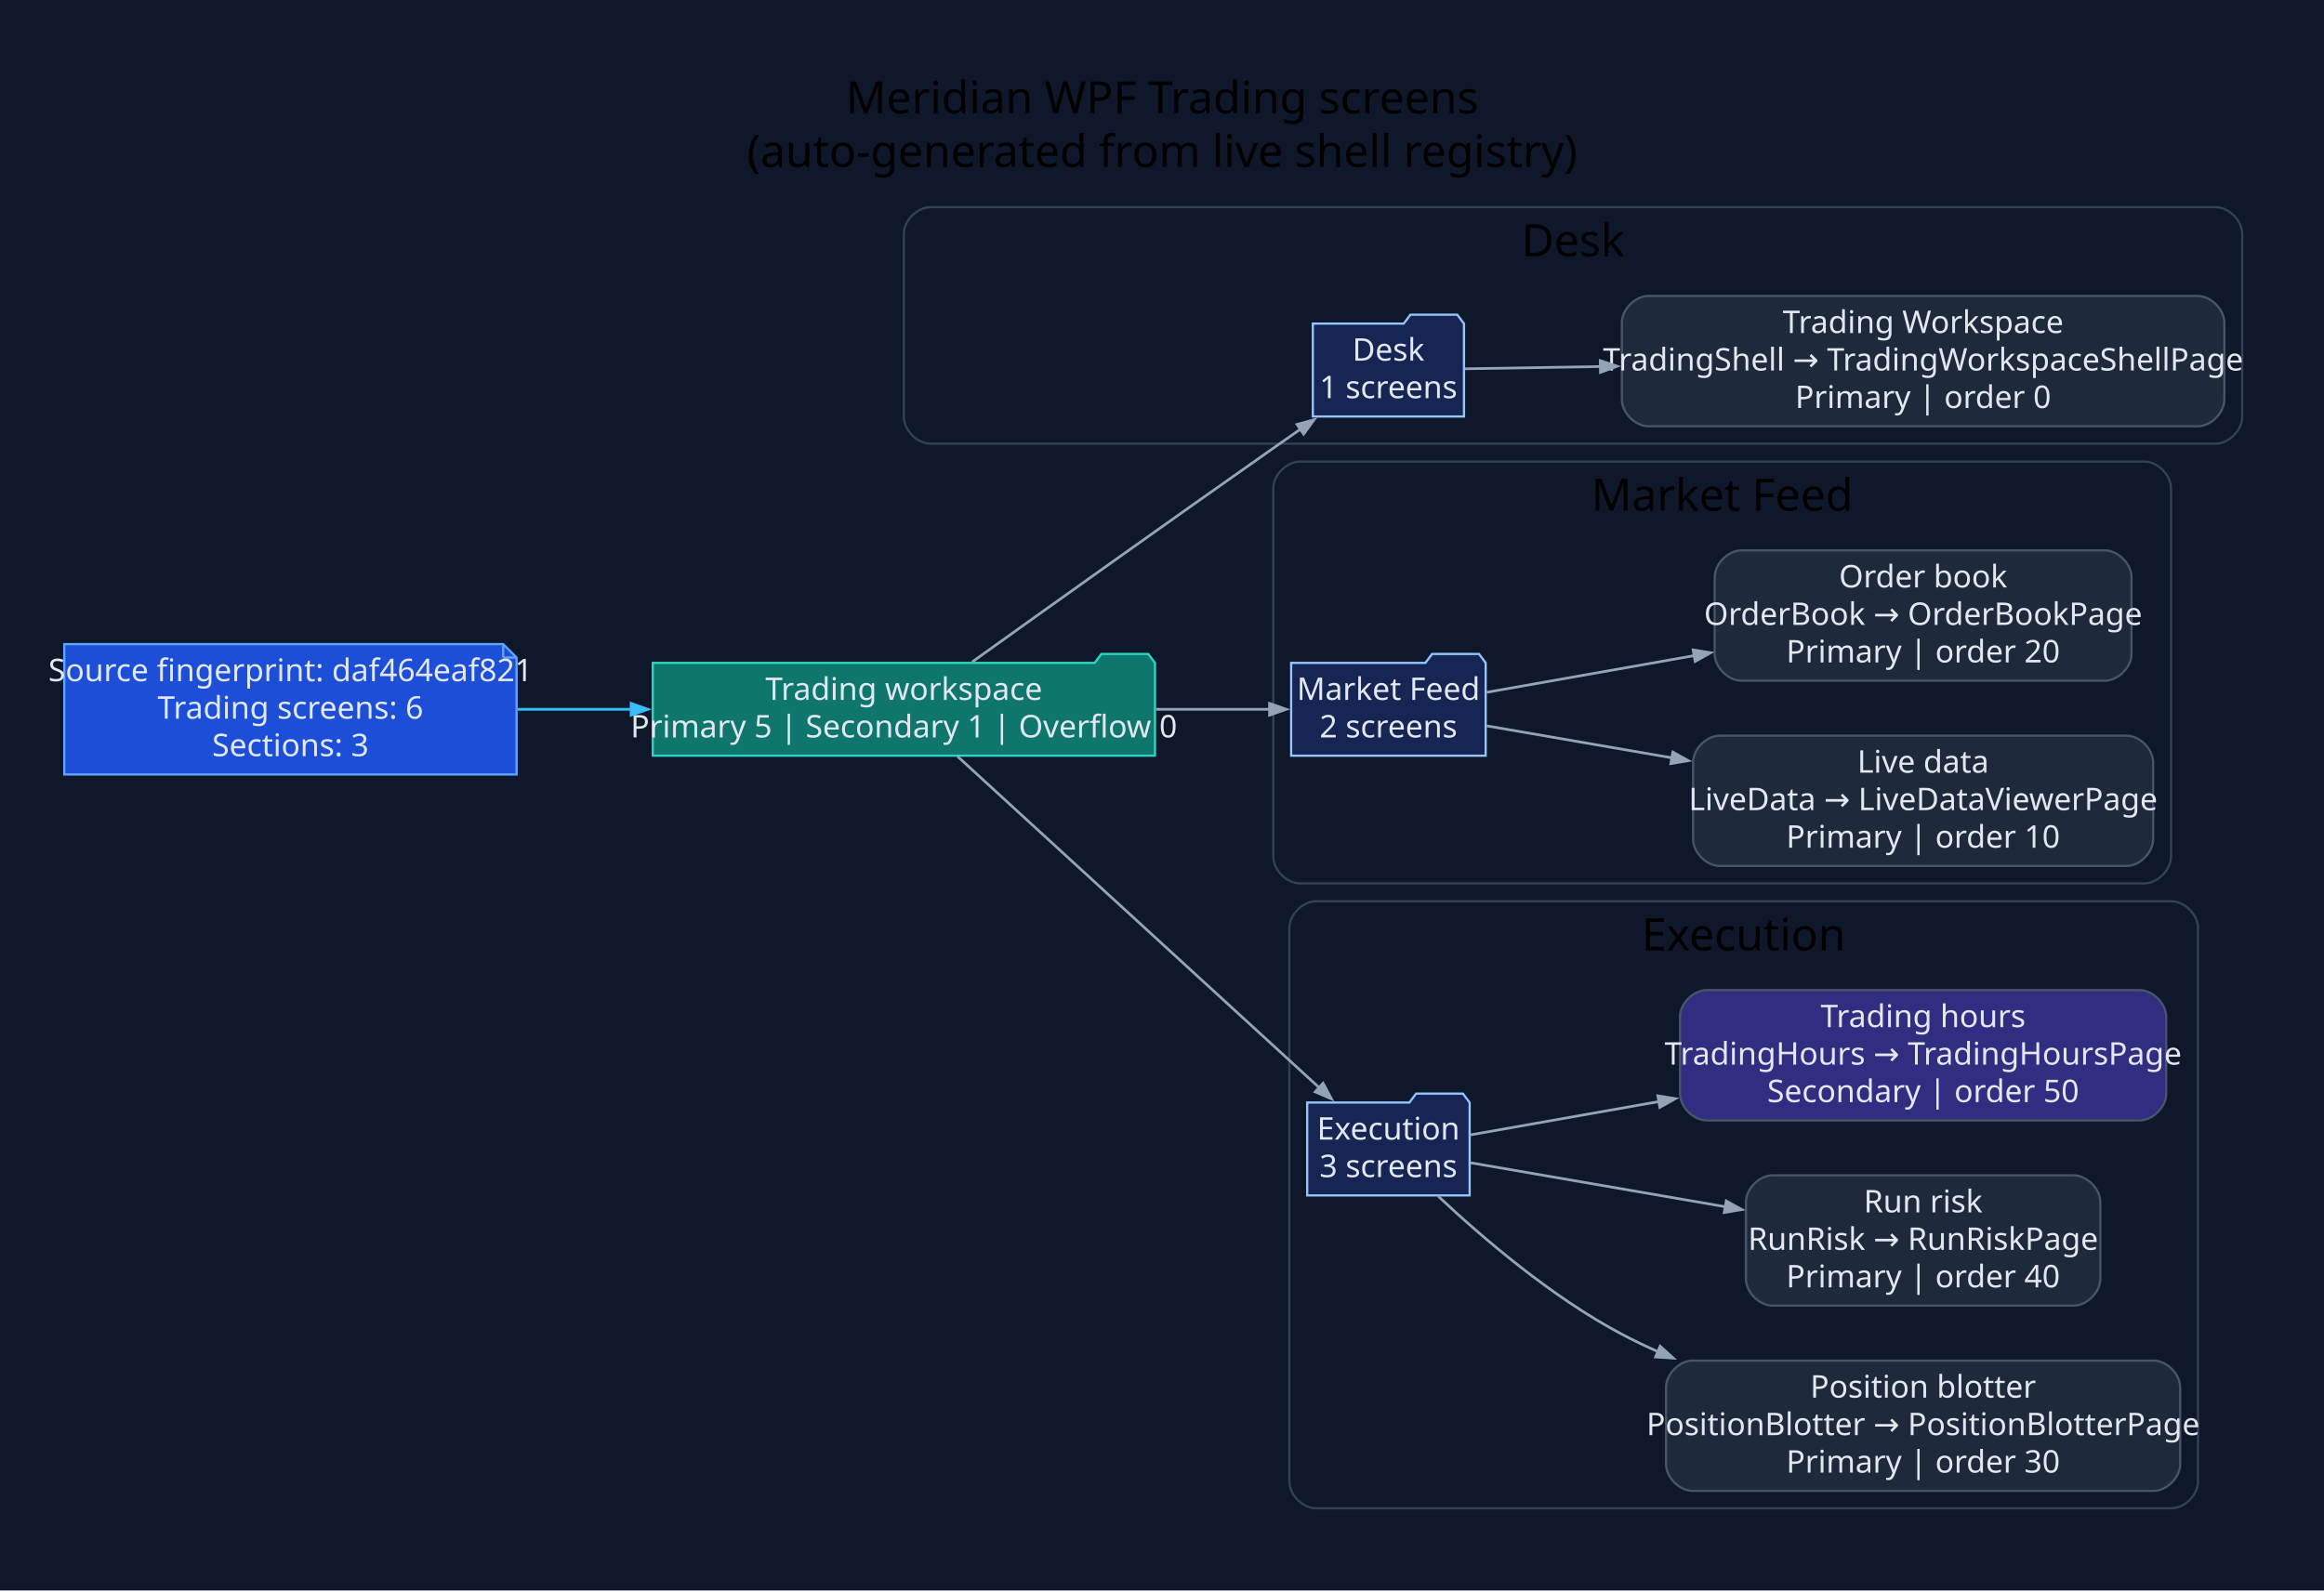
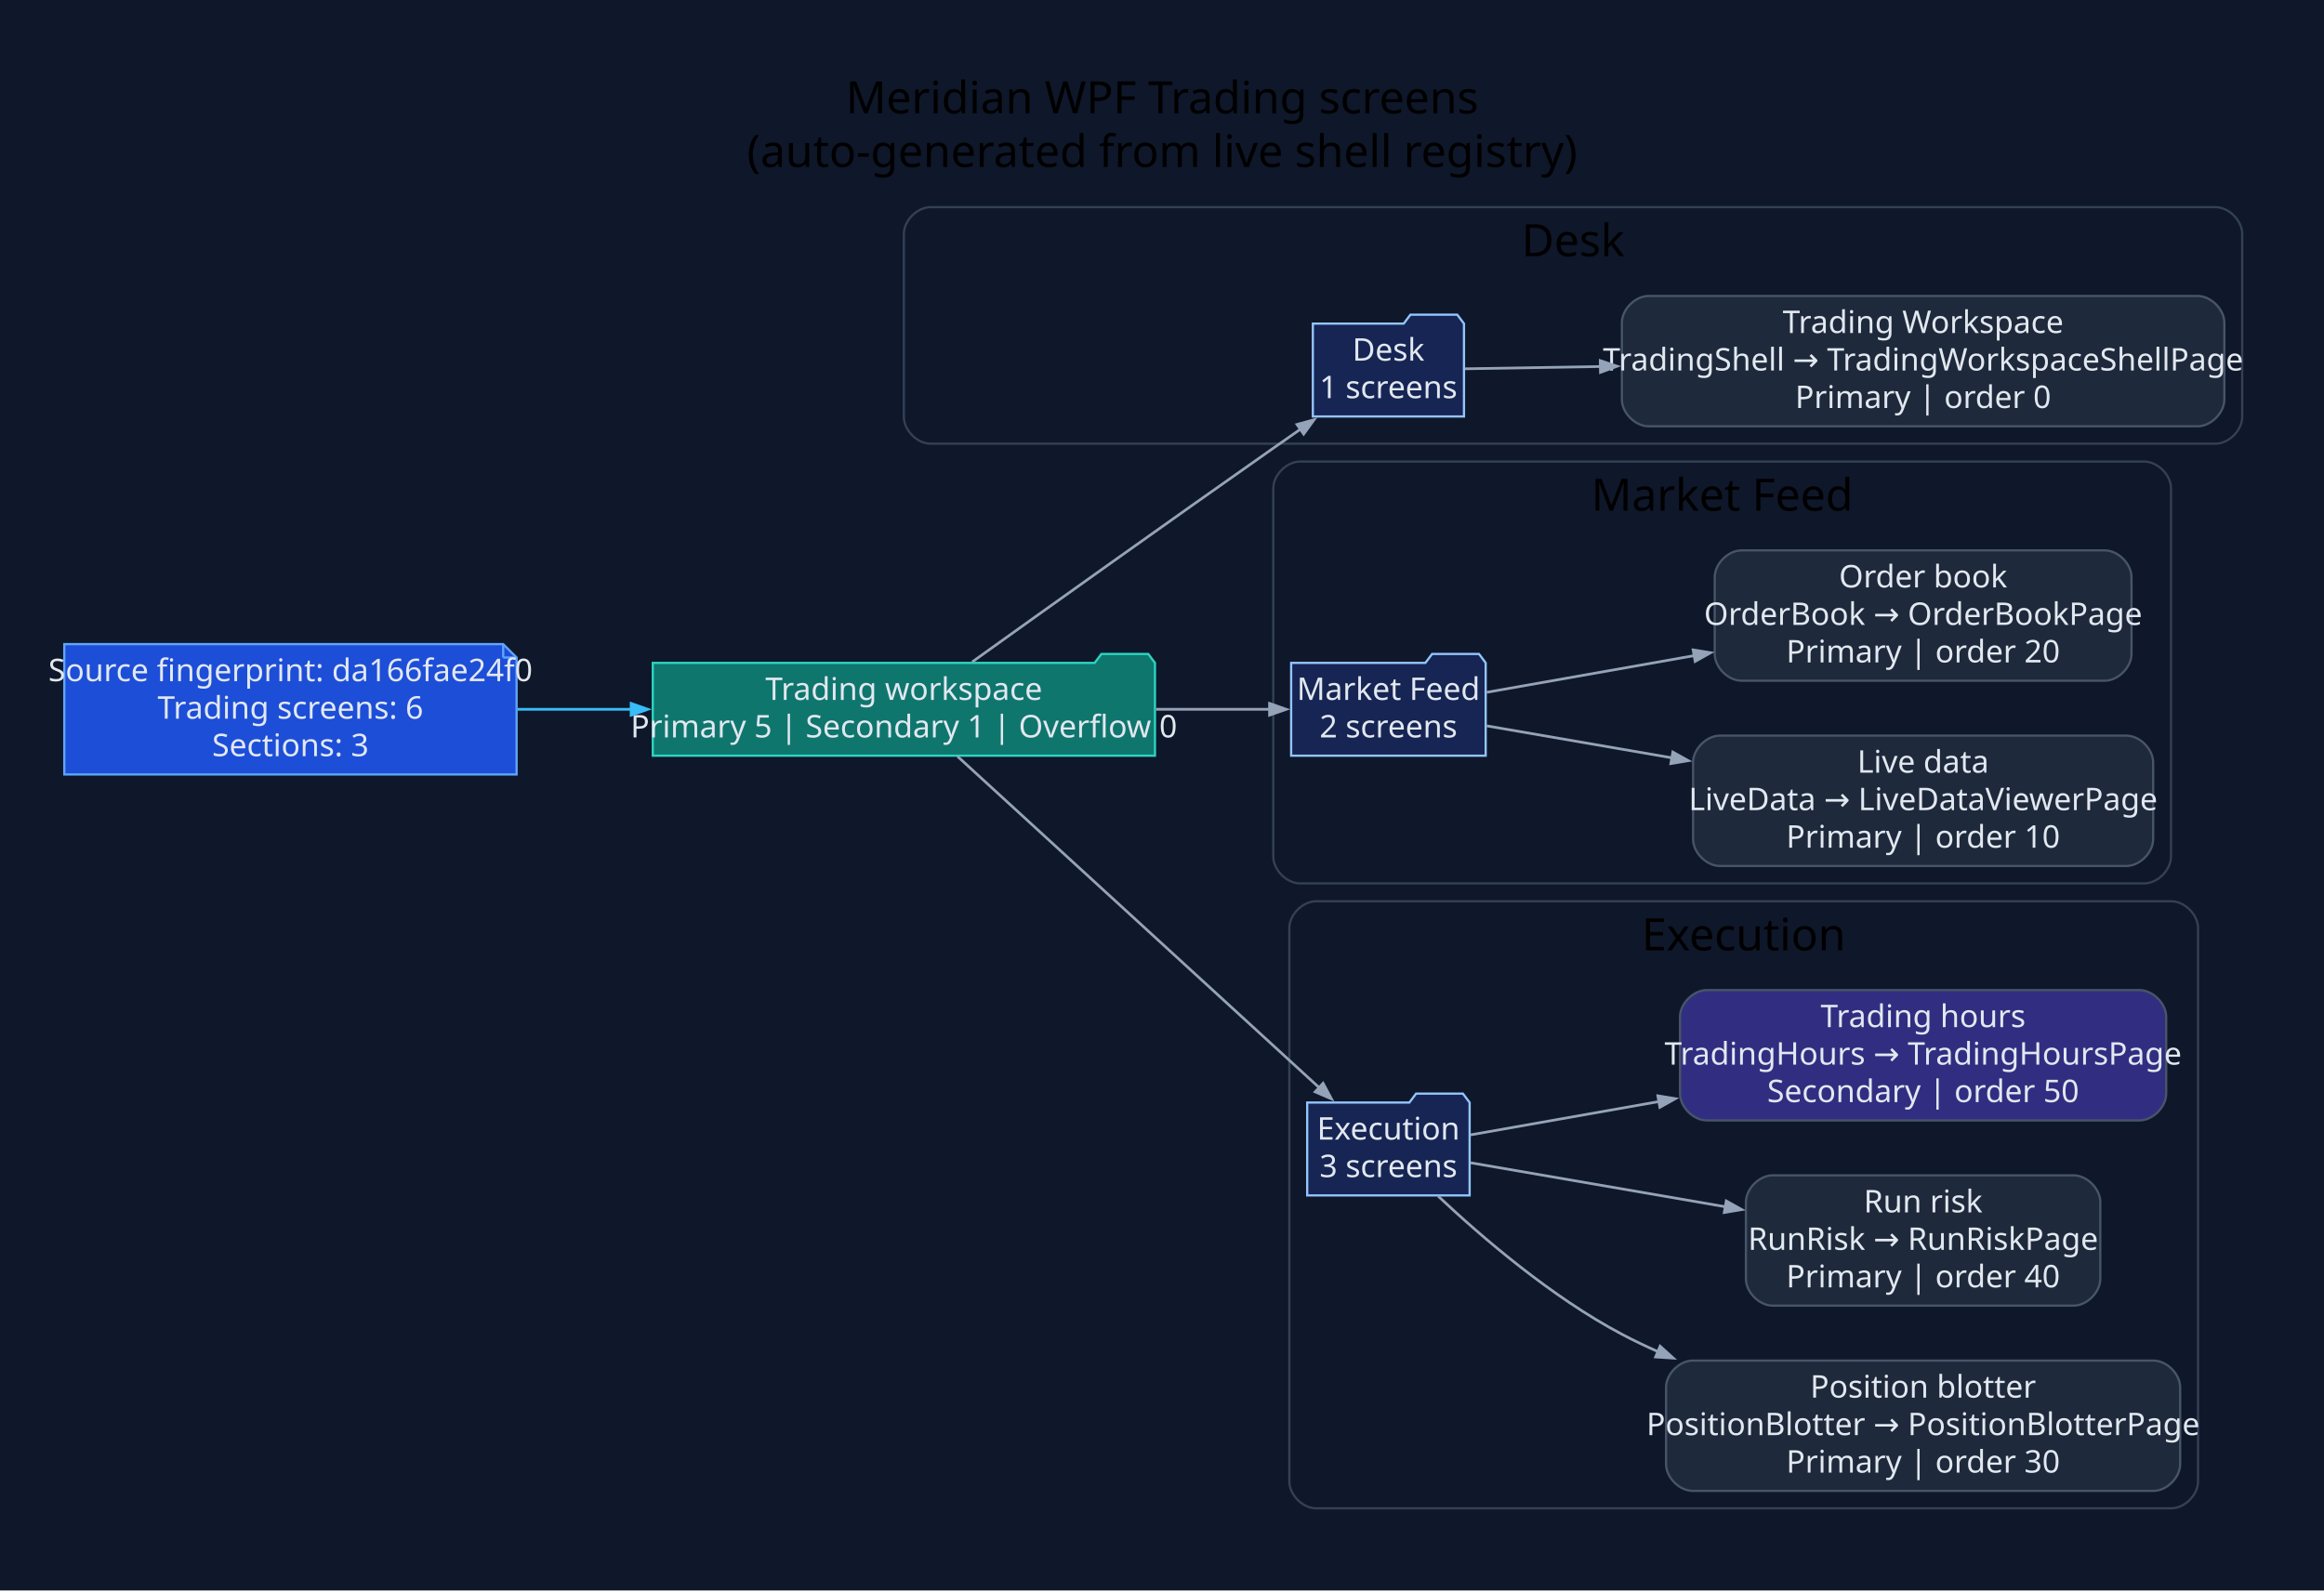
<svg xmlns="http://www.w3.org/2000/svg" width="1041pt" height="713pt" viewBox="0.00 0.00 1041.00 713.00">
  <g id="graph0" class="graph" transform="scale(1 1) rotate(0) translate(28.8 683.8)">
    <polygon fill="#0f172a" stroke="none" points="-28.8,28.8 -28.8,-683.8 1012.36,-683.8 1012.36,28.8 -28.8,28.8" />
    <text xml:space="preserve" text-anchor="middle" x="491.78" y="-633" font-family="Segoe UI" font-size="20.00">Meridian WPF Trading screens</text>
    <text xml:space="preserve" text-anchor="middle" x="491.78" y="-609" font-family="Segoe UI" font-size="20.00">(auto-generated from live shell registry)</text>
    <g id="clust1" class="cluster">
      <path fill="#0f172a" stroke="#334155" d="M388.07,-485C388.07,-485 963.56,-485 963.56,-485 969.56,-485 975.56,-491 975.56,-497 975.56,-497 975.56,-579 975.56,-579 975.56,-585 969.56,-591 963.56,-591 963.56,-591 388.07,-591 388.07,-591 382.07,-591 376.07,-585 376.07,-579 376.07,-579 376.07,-497 376.07,-497 376.07,-491 382.07,-485 388.07,-485" />
      <text xml:space="preserve" text-anchor="middle" x="675.82" y="-569" font-family="Segoe UI" font-size="20.00">Desk</text>
    </g>
    <g id="clust2" class="cluster">
      <path fill="#0f172a" stroke="#334155" d="M553.55,-288C553.55,-288 931.67,-288 931.67,-288 937.67,-288 943.67,-294 943.67,-300 943.67,-300 943.67,-465 943.67,-465 943.67,-471 937.67,-477 931.67,-477 931.67,-477 553.55,-477 553.55,-477 547.55,-477 541.55,-471 541.55,-465 541.55,-465 541.55,-300 541.55,-300 541.55,-294 547.55,-288 553.55,-288" />
      <text xml:space="preserve" text-anchor="middle" x="742.61" y="-455" font-family="Segoe UI" font-size="20.00">Market Feed</text>
    </g>
    <g id="clust3" class="cluster">
      <path fill="#0f172a" stroke="#334155" d="M560.74,-8C560.74,-8 943.77,-8 943.77,-8 949.77,-8 955.77,-14 955.77,-20 955.77,-20 955.77,-268 955.77,-268 955.77,-274 949.77,-280 943.77,-280 943.77,-280 560.74,-280 560.74,-280 554.74,-280 548.74,-274 548.74,-268 548.74,-268 548.74,-20 548.74,-20 548.74,-14 554.74,-8 560.74,-8" />
      <text xml:space="preserve" text-anchor="middle" x="752.25" y="-258" font-family="Segoe UI" font-size="20.00">Execution</text>
    </g>
    <g id="node1" class="node">
      <polygon fill="#1d4ed8" stroke="#60a5fa" points="196.6,-395.2 0,-395.2 0,-336.8 202.6,-336.8 202.6,-389.2 196.6,-395.2" />
      <polyline fill="none" stroke="#60a5fa" points="196.6,-395.2 196.6,-389.2" />
      <polyline fill="none" stroke="#60a5fa" points="202.6,-389.2 196.6,-389.2" />
-       <text xml:space="preserve" text-anchor="middle" x="101.3" y="-378.6" font-family="Segoe UI" font-size="14.00" fill="#e2e8f0">Source fingerprint: daf464eaf821</text>
+       <text xml:space="preserve" text-anchor="middle" x="101.3" y="-378.6" font-family="Segoe UI" font-size="14.00" fill="#e2e8f0">Source fingerprint: da166fae24f0</text>
      <text xml:space="preserve" text-anchor="middle" x="101.3" y="-361.8" font-family="Segoe UI" font-size="14.00" fill="#e2e8f0">Trading screens: 6</text>
      <text xml:space="preserve" text-anchor="middle" x="101.3" y="-345" font-family="Segoe UI" font-size="14.00" fill="#e2e8f0">Sections: 3</text>
    </g>
    <g id="node2" class="node">
      <polygon fill="#0f766e" stroke="#2dd4bf" points="488.55,-386.8 485.55,-390.8 464.55,-390.8 461.55,-386.8 263.6,-386.8 263.6,-345.2 488.55,-345.2 488.55,-386.8" />
      <text xml:space="preserve" text-anchor="middle" x="376.07" y="-370.2" font-family="Segoe UI" font-size="14.00" fill="#e2e8f0">Trading workspace</text>
      <text xml:space="preserve" text-anchor="middle" x="376.07" y="-353.4" font-family="Segoe UI" font-size="14.00" fill="#e2e8f0">Primary 5 | Secondary 1 | Overflow 0</text>
    </g>
    <g id="edge1" class="edge">
      <path fill="none" stroke="#38bdf8" stroke-width="1.2" d="M203.1,-366C219.77,-366 237.2,-366 254.3,-366" />
      <polygon fill="#38bdf8" stroke="#38bdf8" stroke-width="1.2" points="253.9,-368.63 261.4,-366 253.9,-363.38 253.9,-368.63" />
    </g>
    <g id="node3" class="node">
      <polygon fill="#172554" stroke="#93c5fd" points="626.97,-538.8 623.97,-542.8 602.97,-542.8 599.97,-538.8 559.27,-538.8 559.27,-497.2 626.97,-497.2 626.97,-538.8" />
      <text xml:space="preserve" text-anchor="middle" x="593.12" y="-522.2" font-family="Segoe UI" font-size="14.00" fill="#e2e8f0">Desk</text>
      <text xml:space="preserve" text-anchor="middle" x="593.12" y="-505.4" font-family="Segoe UI" font-size="14.00" fill="#e2e8f0">1 screens</text>
    </g>
    <g id="edge2" class="edge">
      <path fill="none" stroke="#94a3b8" stroke-width="1.2" d="M406.71,-387.25C439.57,-410.78 494.22,-449.79 541.55,-483 545.54,-485.8 549.71,-488.71 553.87,-491.61" />
      <polygon fill="#94a3b8" stroke="#94a3b8" stroke-width="1.2" points="552.17,-493.62 559.83,-495.74 555.16,-489.31 552.17,-493.62" />
    </g>
    <g id="node5" class="node">
      <polygon fill="#172554" stroke="#93c5fd" points="636.69,-386.8 633.69,-390.8 612.69,-390.8 609.69,-386.8 549.55,-386.8 549.55,-345.2 636.69,-345.2 636.69,-386.8" />
      <text xml:space="preserve" text-anchor="middle" x="593.12" y="-370.2" font-family="Segoe UI" font-size="14.00" fill="#e2e8f0">Market Feed</text>
      <text xml:space="preserve" text-anchor="middle" x="593.12" y="-353.4" font-family="Segoe UI" font-size="14.00" fill="#e2e8f0">2 screens</text>
    </g>
    <g id="edge4" class="edge">
      <path fill="none" stroke="#94a3b8" stroke-width="1.2" d="M489.01,-366C506.92,-366 524.67,-366 540.27,-366" />
      <polygon fill="#94a3b8" stroke="#94a3b8" stroke-width="1.2" points="539.87,-368.63 547.37,-366 539.87,-363.38 539.87,-368.63" />
    </g>
    <g id="node8" class="node">
      <polygon fill="#172554" stroke="#93c5fd" points="629.5,-189.8 626.5,-193.8 605.5,-193.8 602.5,-189.8 556.74,-189.8 556.74,-148.2 629.5,-148.2 629.5,-189.8" />
      <text xml:space="preserve" text-anchor="middle" x="593.12" y="-173.2" font-family="Segoe UI" font-size="14.00" fill="#e2e8f0">Execution</text>
      <text xml:space="preserve" text-anchor="middle" x="593.12" y="-156.4" font-family="Segoe UI" font-size="14.00" fill="#e2e8f0">3 screens</text>
    </g>
    <g id="edge7" class="edge">
      <path fill="none" stroke="#94a3b8" stroke-width="1.2" d="M400.09,-344.92C439.27,-309.02 518.91,-236.06 562.3,-196.31" />
      <polygon fill="#94a3b8" stroke="#94a3b8" stroke-width="1.2" points="563.85,-198.46 567.61,-191.46 560.3,-194.59 563.85,-198.46" />
    </g>
    <g id="node4" class="node">
      <path fill="#1e293b" stroke="#475569" d="M955.56,-551.2C955.56,-551.2 709.69,-551.2 709.69,-551.2 703.69,-551.2 697.69,-545.2 697.69,-539.2 697.69,-539.2 697.69,-504.8 697.69,-504.8 697.69,-498.8 703.69,-492.8 709.69,-492.8 709.69,-492.8 955.56,-492.8 955.56,-492.8 961.56,-492.8 967.56,-498.8 967.56,-504.8 967.56,-504.8 967.56,-539.2 967.56,-539.2 967.56,-545.2 961.56,-551.2 955.56,-551.2" />
      <text xml:space="preserve" text-anchor="middle" x="832.63" y="-534.6" font-family="Segoe UI" font-size="14.00" fill="#e2e8f0">Trading Workspace</text>
      <text xml:space="preserve" text-anchor="middle" x="832.63" y="-517.8" font-family="Segoe UI" font-size="14.00" fill="#e2e8f0">TradingShell → TradingWorkspaceShellPage</text>
      <text xml:space="preserve" text-anchor="middle" x="832.63" y="-501" font-family="Segoe UI" font-size="14.00" fill="#e2e8f0">Primary | order 0</text>
    </g>
    <g id="edge3" class="edge">
      <path fill="none" stroke="#94a3b8" stroke-width="1.2" d="M627.39,-518.56C644.07,-518.84 665.54,-519.2 688.26,-519.59" />
      <polygon fill="#94a3b8" stroke="#94a3b8" stroke-width="1.2" points="688.01,-522.21 695.56,-519.71 688.1,-516.96 688.01,-522.21" />
    </g>
    <g id="node6" class="node">
      <path fill="#1e293b" stroke="#475569" d="M923.67,-354.2C923.67,-354.2 741.59,-354.2 741.59,-354.2 735.59,-354.2 729.59,-348.2 729.59,-342.2 729.59,-342.2 729.59,-307.8 729.59,-307.8 729.59,-301.8 735.59,-295.8 741.59,-295.8 741.59,-295.8 923.67,-295.8 923.67,-295.8 929.67,-295.8 935.67,-301.8 935.67,-307.8 935.67,-307.8 935.67,-342.2 935.67,-342.2 935.67,-348.2 929.67,-354.2 923.67,-354.2" />
      <text xml:space="preserve" text-anchor="middle" x="832.63" y="-337.6" font-family="Segoe UI" font-size="14.00" fill="#e2e8f0">Live data</text>
      <text xml:space="preserve" text-anchor="middle" x="832.63" y="-320.8" font-family="Segoe UI" font-size="14.00" fill="#e2e8f0">LiveData → LiveDataViewerPage</text>
      <text xml:space="preserve" text-anchor="middle" x="832.63" y="-304" font-family="Segoe UI" font-size="14.00" fill="#e2e8f0">Primary | order 10</text>
    </g>
    <g id="edge5" class="edge">
      <path fill="none" stroke="#94a3b8" stroke-width="1.2" d="M637.13,-358.58C660.51,-354.54 690.61,-349.34 720.12,-344.25" />
      <polygon fill="#94a3b8" stroke="#94a3b8" stroke-width="1.2" points="720.52,-346.84 727.46,-342.98 719.62,-341.67 720.52,-346.84" />
    </g>
    <g id="node7" class="node">
      <path fill="#1e293b" stroke="#475569" d="M913.97,-437.2C913.97,-437.2 751.28,-437.2 751.28,-437.2 745.28,-437.2 739.28,-431.2 739.28,-425.2 739.28,-425.2 739.28,-390.8 739.28,-390.8 739.28,-384.8 745.28,-378.8 751.28,-378.8 751.28,-378.8 913.97,-378.8 913.97,-378.8 919.97,-378.8 925.97,-384.8 925.97,-390.8 925.97,-390.8 925.97,-425.2 925.97,-425.2 925.97,-431.2 919.97,-437.2 913.97,-437.2" />
      <text xml:space="preserve" text-anchor="middle" x="832.63" y="-420.6" font-family="Segoe UI" font-size="14.00" fill="#e2e8f0">Order book</text>
      <text xml:space="preserve" text-anchor="middle" x="832.63" y="-403.8" font-family="Segoe UI" font-size="14.00" fill="#e2e8f0">OrderBook → OrderBookPage</text>
      <text xml:space="preserve" text-anchor="middle" x="832.63" y="-387" font-family="Segoe UI" font-size="14.00" fill="#e2e8f0">Primary | order 20</text>
    </g>
    <g id="edge6" class="edge">
      <path fill="none" stroke="#94a3b8" stroke-width="1.2" d="M637.13,-373.61C663.16,-378.21 697.51,-384.28 730.1,-390.05" />
      <polygon fill="#94a3b8" stroke="#94a3b8" stroke-width="1.2" points="729.61,-392.62 737.45,-391.35 730.52,-387.46 729.61,-392.62" />
    </g>
    <g id="node9" class="node">
      <path fill="#1e293b" stroke="#475569" d="M935.77,-74.2C935.77,-74.2 729.48,-74.2 729.48,-74.2 723.48,-74.2 717.48,-68.2 717.48,-62.2 717.48,-62.2 717.48,-27.8 717.48,-27.8 717.48,-21.8 723.48,-15.8 729.48,-15.8 729.48,-15.8 935.77,-15.8 935.77,-15.8 941.77,-15.8 947.77,-21.8 947.77,-27.8 947.77,-27.8 947.77,-62.2 947.77,-62.2 947.77,-68.2 941.77,-74.2 935.77,-74.2" />
      <text xml:space="preserve" text-anchor="middle" x="832.63" y="-57.6" font-family="Segoe UI" font-size="14.00" fill="#e2e8f0">Position blotter</text>
      <text xml:space="preserve" text-anchor="middle" x="832.63" y="-40.8" font-family="Segoe UI" font-size="14.00" fill="#e2e8f0">PositionBlotter → PositionBlotterPage</text>
      <text xml:space="preserve" text-anchor="middle" x="832.63" y="-24" font-family="Segoe UI" font-size="14.00" fill="#e2e8f0">Primary | order 30</text>
    </g>
    <g id="edge8" class="edge">
      <path fill="none" stroke="#94a3b8" stroke-width="1.2" d="M615.4,-147.87C635.21,-129.25 666.32,-102.59 697.69,-86 702.96,-83.21 708.45,-80.58 714.07,-78.11" />
      <polygon fill="#94a3b8" stroke="#94a3b8" stroke-width="1.2" points="714.83,-80.64 720.72,-75.3 712.79,-75.8 714.83,-80.64" />
    </g>
    <g id="node10" class="node">
      <path fill="#1e293b" stroke="#475569" d="M900,-157.2C900,-157.2 765.26,-157.2 765.26,-157.2 759.26,-157.2 753.26,-151.2 753.26,-145.2 753.26,-145.2 753.26,-110.8 753.26,-110.8 753.26,-104.8 759.26,-98.8 765.26,-98.8 765.26,-98.8 900,-98.8 900,-98.8 906,-98.8 912,-104.8 912,-110.8 912,-110.8 912,-145.2 912,-145.2 912,-151.2 906,-157.2 900,-157.2" />
      <text xml:space="preserve" text-anchor="middle" x="832.63" y="-140.6" font-family="Segoe UI" font-size="14.00" fill="#e2e8f0">Run risk</text>
      <text xml:space="preserve" text-anchor="middle" x="832.63" y="-123.8" font-family="Segoe UI" font-size="14.00" fill="#e2e8f0">RunRisk → RunRiskPage</text>
      <text xml:space="preserve" text-anchor="middle" x="832.63" y="-107" font-family="Segoe UI" font-size="14.00" fill="#e2e8f0">Primary | order 40</text>
    </g>
    <g id="edge9" class="edge">
      <path fill="none" stroke="#94a3b8" stroke-width="1.2" d="M629.93,-162.82C660.17,-157.6 704.74,-149.9 744.3,-143.07" />
      <polygon fill="#94a3b8" stroke="#94a3b8" stroke-width="1.2" points="744.45,-145.71 751.39,-141.85 743.56,-140.54 744.45,-145.71" />
    </g>
    <g id="node11" class="node">
      <path fill="#312e81" stroke="#475569" d="M929.52,-240.2C929.52,-240.2 735.73,-240.2 735.73,-240.2 729.73,-240.2 723.73,-234.2 723.73,-228.2 723.73,-228.2 723.73,-193.8 723.73,-193.8 723.73,-187.8 729.73,-181.8 735.73,-181.8 735.73,-181.8 929.52,-181.8 929.52,-181.8 935.52,-181.8 941.52,-187.8 941.52,-193.8 941.52,-193.8 941.52,-228.2 941.52,-228.2 941.52,-234.2 935.52,-240.2 929.52,-240.2" />
      <text xml:space="preserve" text-anchor="middle" x="832.63" y="-223.6" font-family="Segoe UI" font-size="14.00" fill="#e2e8f0">Trading hours</text>
      <text xml:space="preserve" text-anchor="middle" x="832.63" y="-206.8" font-family="Segoe UI" font-size="14.00" fill="#e2e8f0">TradingHours → TradingHoursPage</text>
      <text xml:space="preserve" text-anchor="middle" x="832.63" y="-190" font-family="Segoe UI" font-size="14.00" fill="#e2e8f0">Secondary | order 50</text>
    </g>
    <g id="edge10" class="edge">
      <path fill="none" stroke="#94a3b8" stroke-width="1.2" d="M629.93,-175.33C652.7,-179.36 683.58,-184.82 714.34,-190.26" />
      <polygon fill="#94a3b8" stroke="#94a3b8" stroke-width="1.2" points="713.8,-192.83 721.64,-191.55 714.71,-187.66 713.8,-192.83" />
    </g>
  </g>
</svg>
